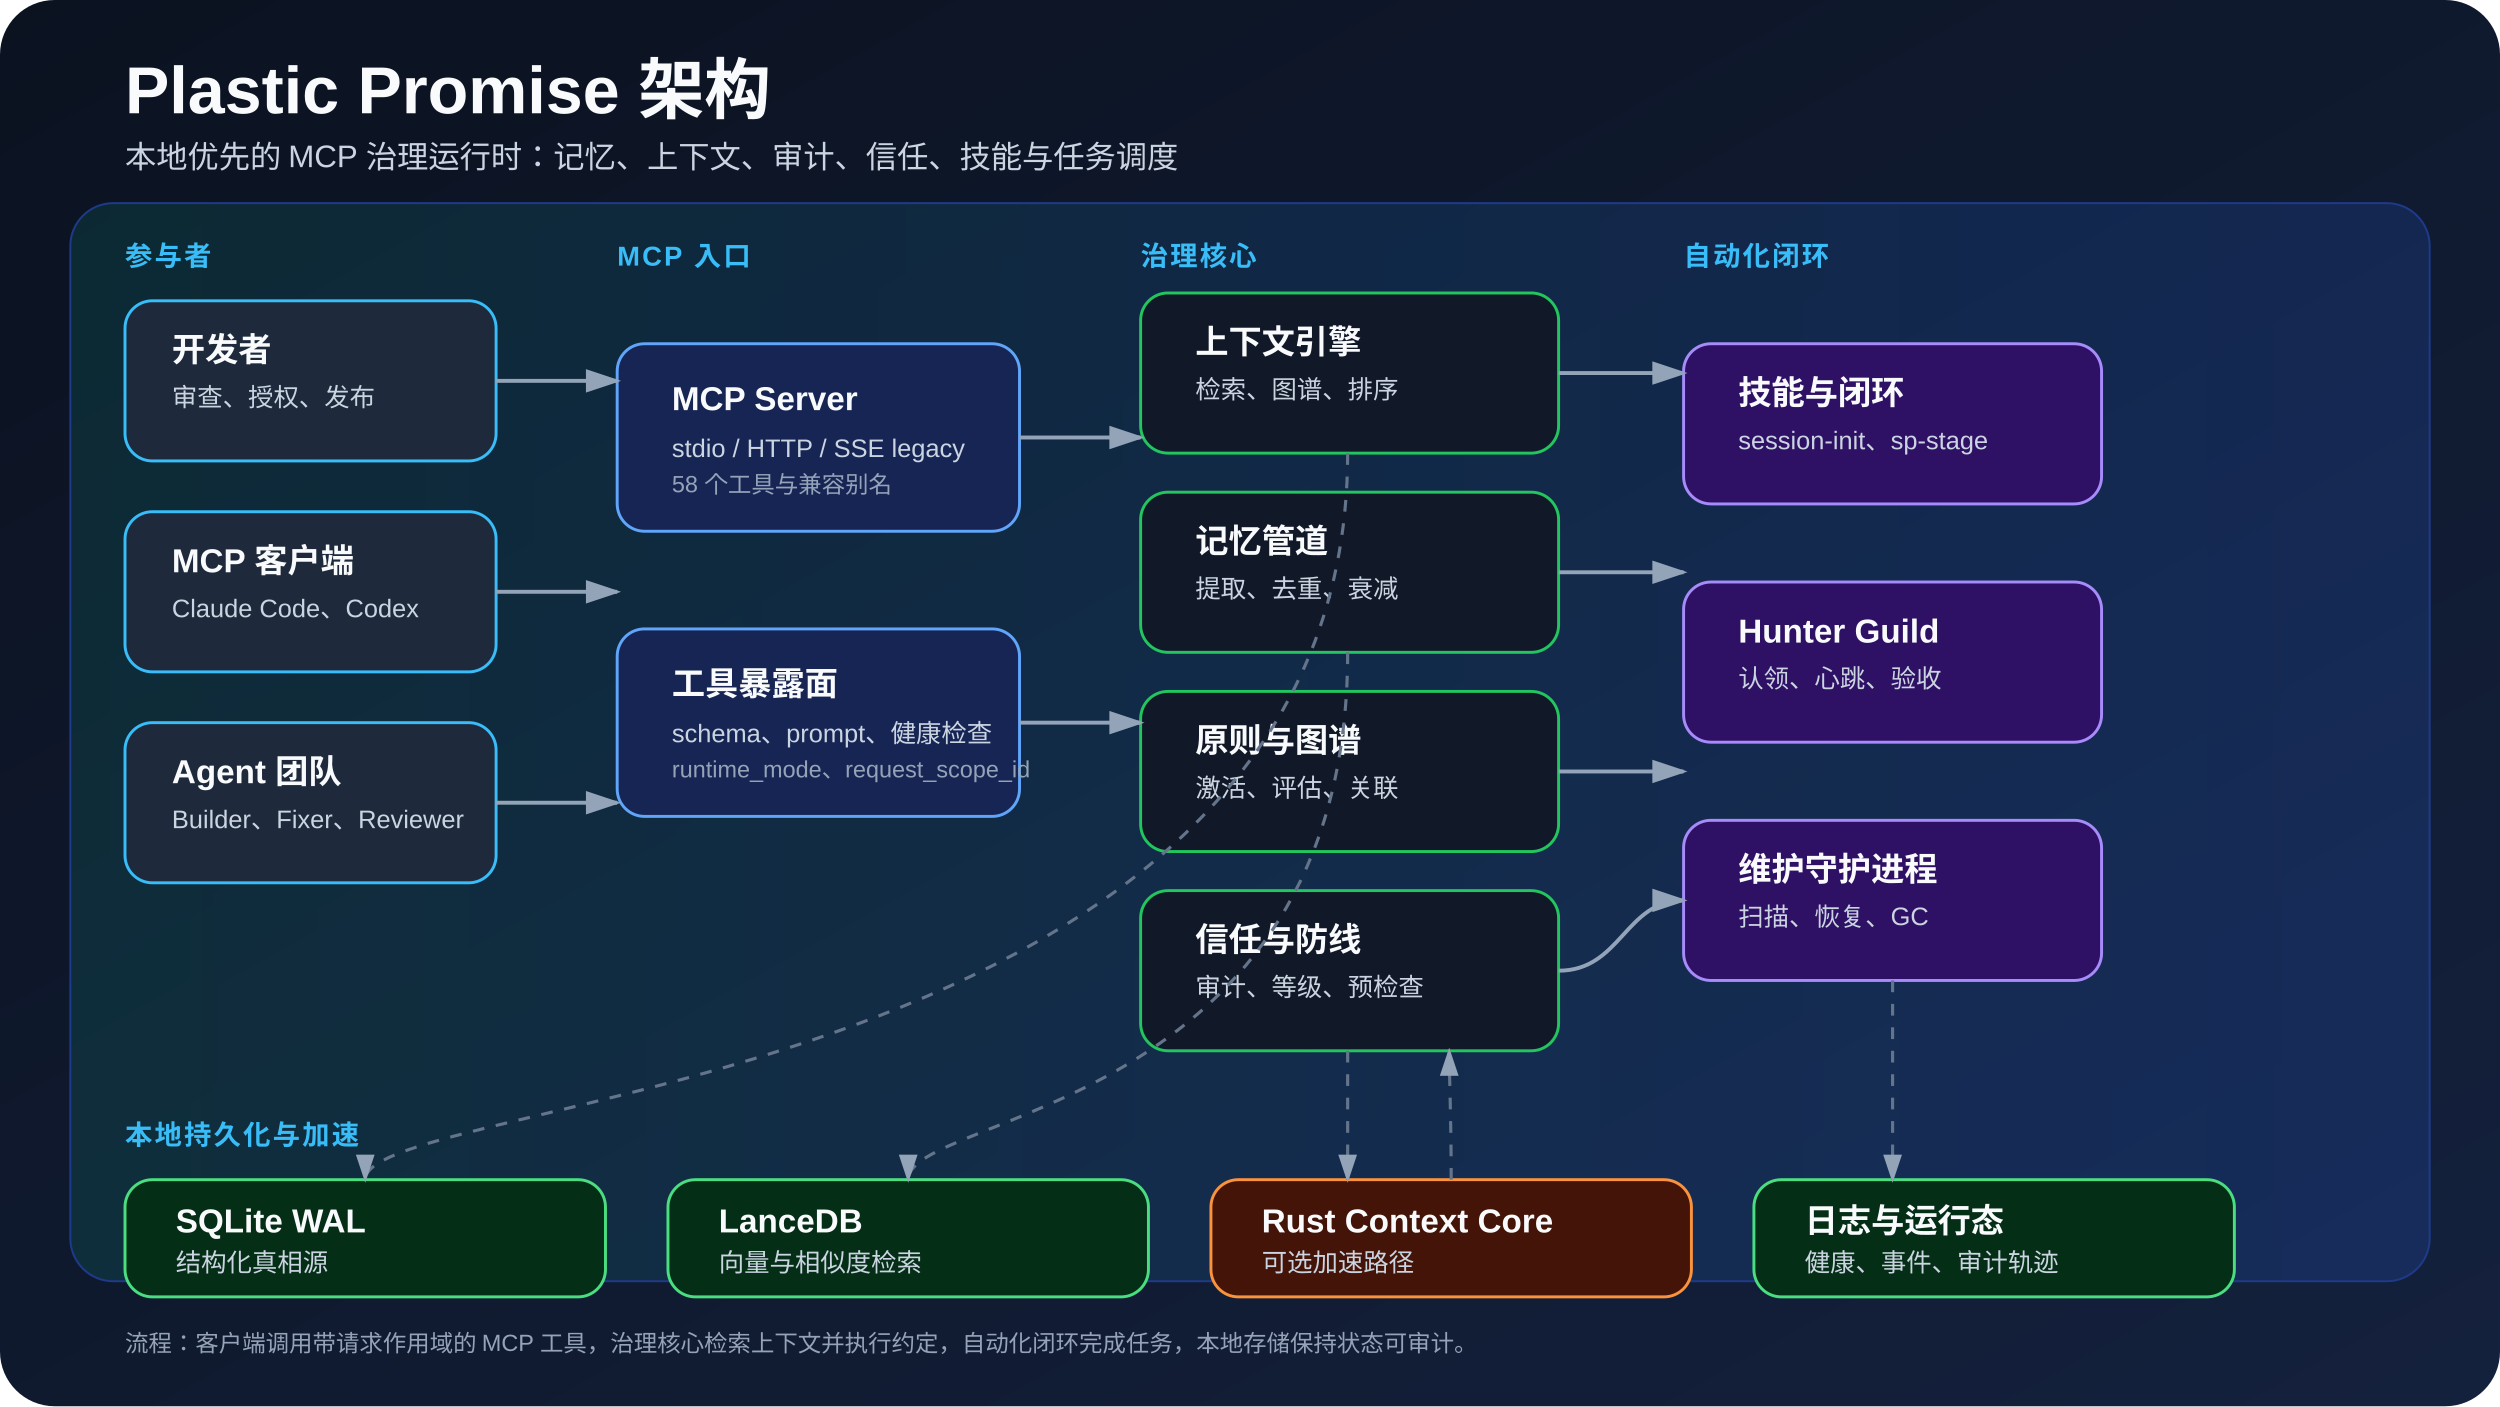
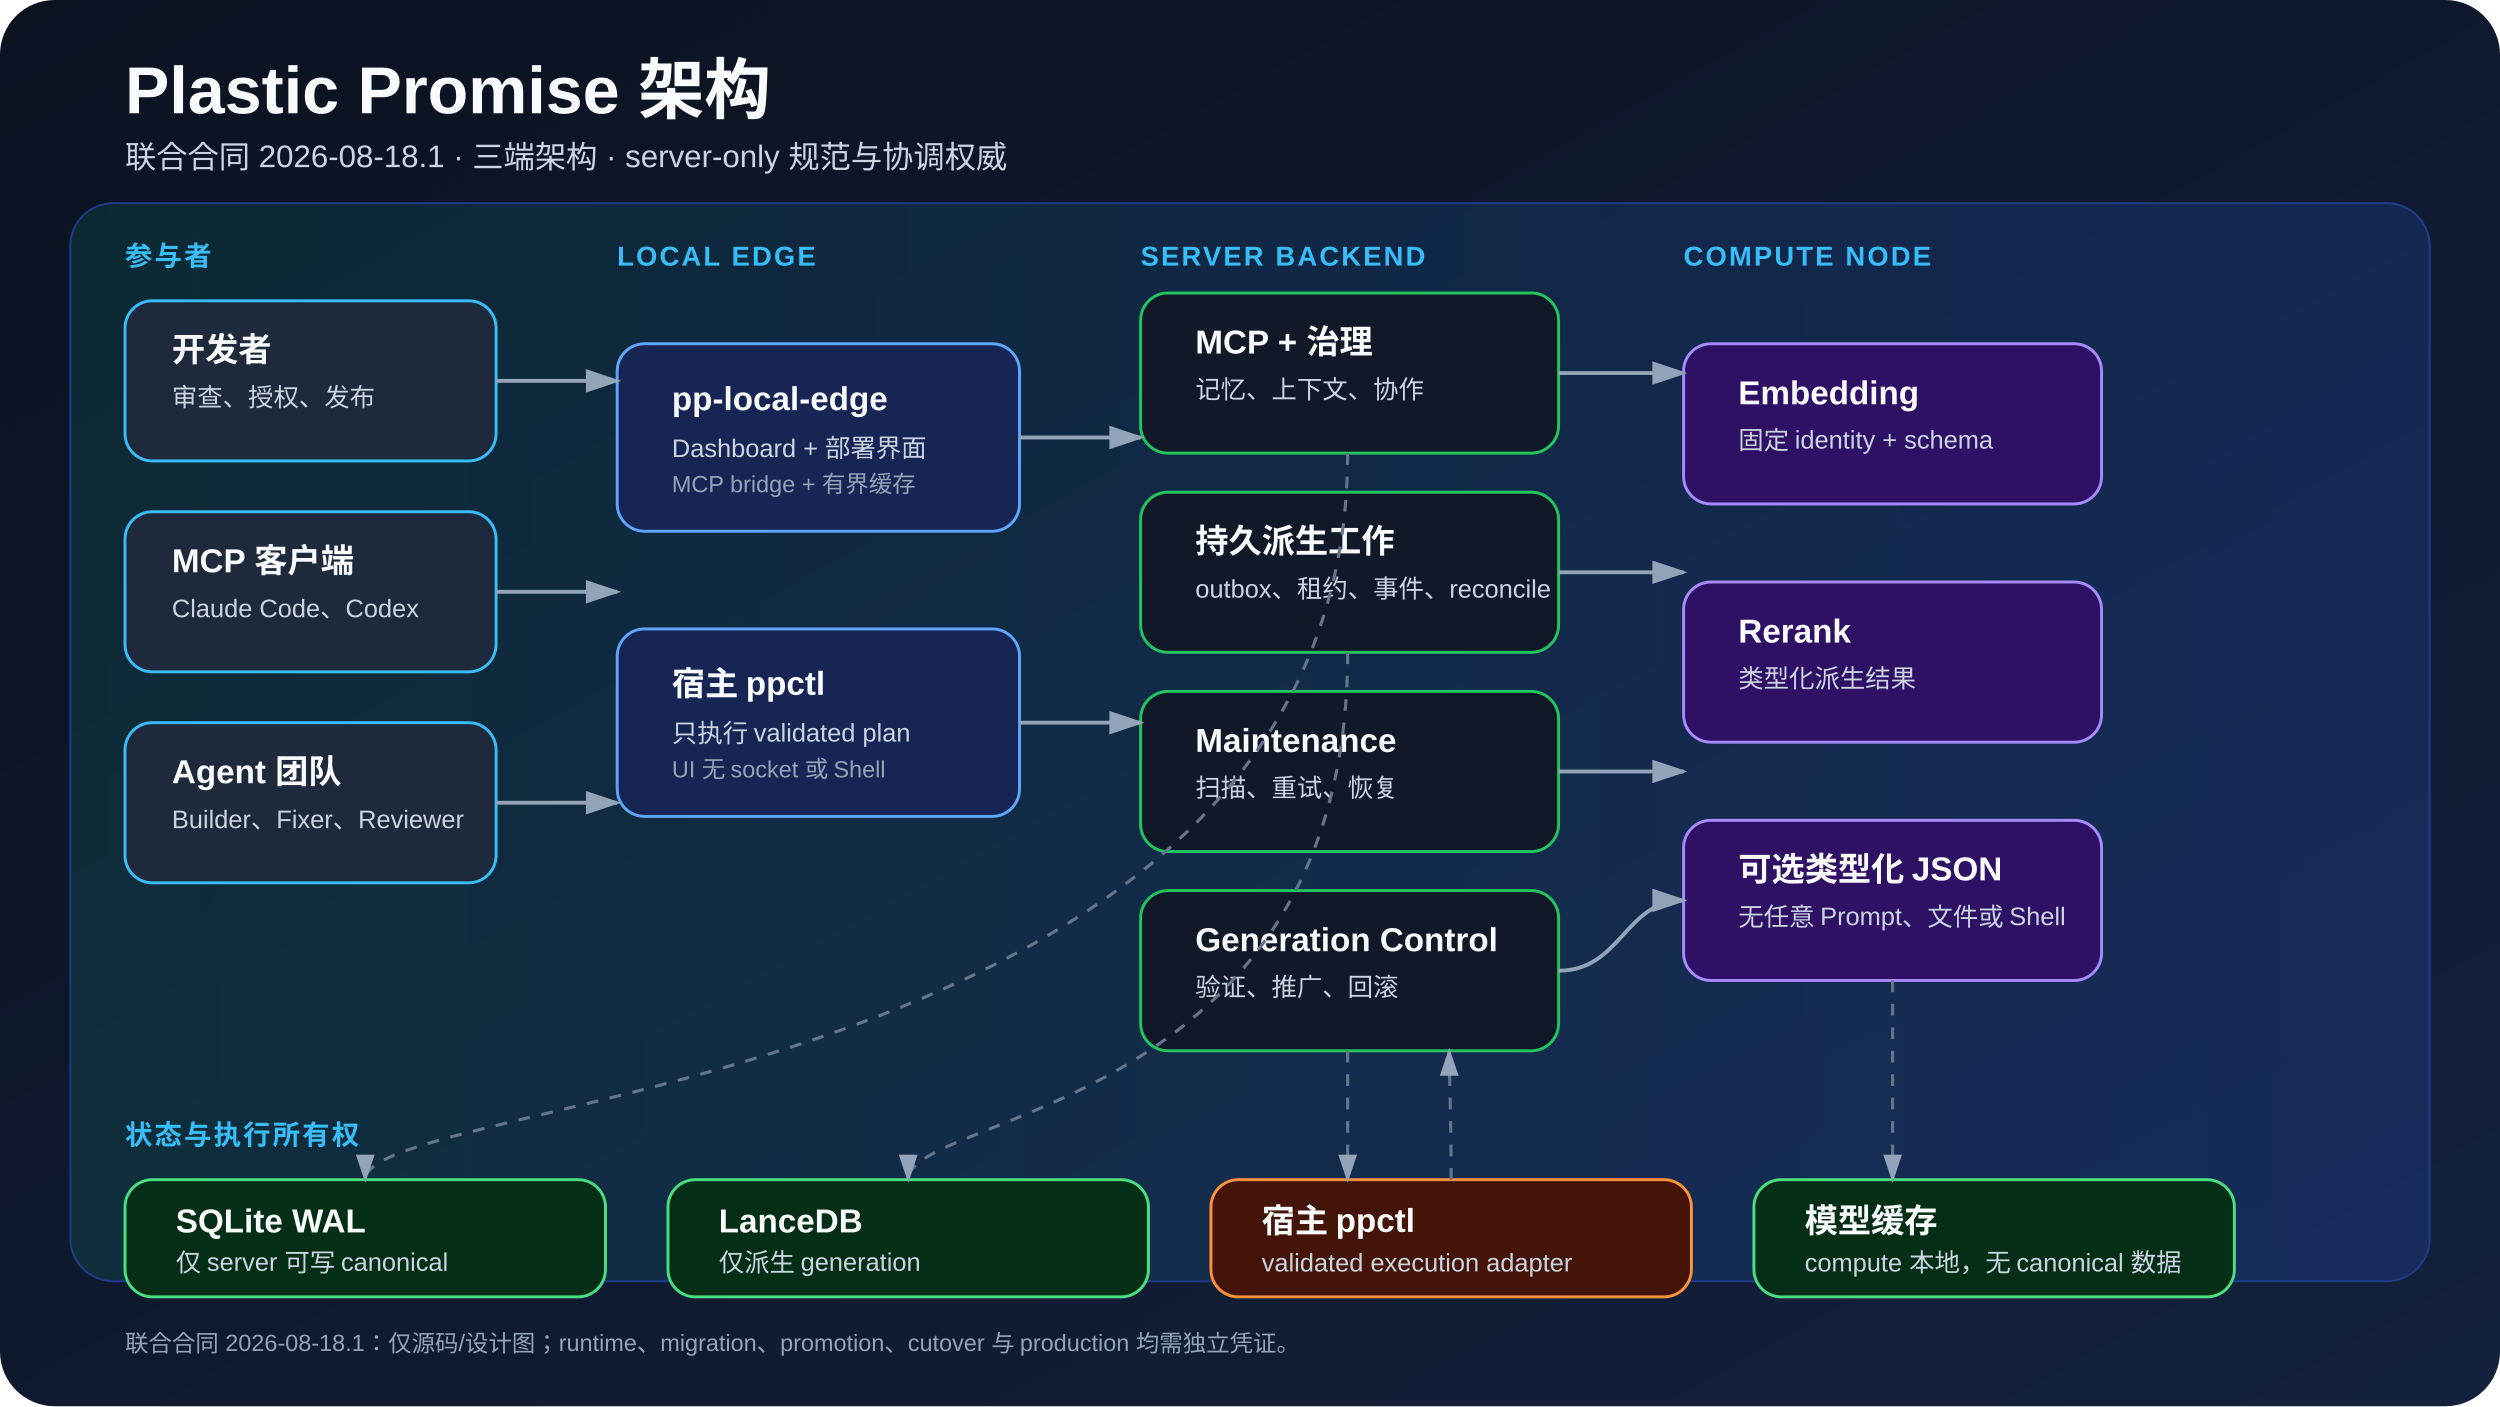
<svg xmlns="http://www.w3.org/2000/svg" width="1280" height="720" viewBox="0 0 1280 720" role="img" aria-labelledby="title desc">
  <defs>
    <linearGradient id="bg" x1="0" x2="1" y1="0" y2="1">
      <stop offset="0" stop-color="#0b1220" />
      <stop offset="1" stop-color="#14213d" />
    </linearGradient>
    <linearGradient id="band" x1="0" x2="1">
      <stop offset="0" stop-color="#0f766e" stop-opacity="0.22" />
      <stop offset="1" stop-color="#2563eb" stop-opacity="0.18" />
    </linearGradient>
    <marker id="arrow" markerWidth="10" markerHeight="10" refX="8" refY="3" orient="auto" markerUnits="strokeWidth">
      <path d="M0,0 L0,6 L9,3 z" fill="#93a4b8" />
    </marker>
    <style>
      .title{font:700 34px system-ui,-apple-system,Segoe UI,Microsoft YaHei,SimHei,Arial,sans-serif;fill:#f8fafc}
      .subtitle{font:400 16px system-ui,-apple-system,Segoe UI,Microsoft YaHei,SimHei,Arial,sans-serif;fill:#cbd5e1}
      .layer{font:700 14px system-ui,-apple-system,Segoe UI,Microsoft YaHei,SimHei,Arial,sans-serif;fill:#38bdf8;letter-spacing:.08em}
      .label{font:700 17px system-ui,-apple-system,Segoe UI,Microsoft YaHei,SimHei,Arial,sans-serif;fill:#f8fafc}
      .small{font:400 13px system-ui,-apple-system,Segoe UI,Microsoft YaHei,SimHei,Arial,sans-serif;fill:#cbd5e1}
      .tiny{font:400 12px system-ui,-apple-system,Segoe UI,Microsoft YaHei,SimHei,Arial,sans-serif;fill:#94a3b8}
      .panel{fill:#0f172a;stroke:#334155;stroke-width:1.2}
      .actor{fill:#1e293b;stroke:#38bdf8;stroke-width:1.5}
      .entry{fill:#172554;stroke:#60a5fa;stroke-width:1.5}
      .core{fill:#111827;stroke:#22c55e;stroke-width:1.5}
      .loop{fill:#2e1065;stroke:#a78bfa;stroke-width:1.5}
      .store{fill:#052e16;stroke:#4ade80;stroke-width:1.5}
      .rust{fill:#431407;stroke:#fb923c;stroke-width:1.5}
      .arrow{stroke:#93a4b8;stroke-width:2;fill:none;marker-end:url(#arrow)}
      .softArrow{stroke:#64748b;stroke-width:1.6;stroke-dasharray:6 6;fill:none;marker-end:url(#arrow)}
    </style>
  </defs>
  <rect width="1280" height="720" rx="28" fill="url(#bg)" />
  <rect x="36" y="104" width="1208" height="552" rx="22" fill="url(#band)" stroke="#1e3a8a" stroke-width="1" />
  <text x="64" y="58" class="title">Plastic Promise 架构</text>
-   <text x="64" y="86" class="subtitle">本地优先的 MCP 治理运行时：记忆、上下文、审计、信任、技能与任务调度</text>
+   <text x="64" y="86" class="subtitle">联合合同 2026-08-18.1 · 三端架构 · server-only 规范与协调权威</text>
  <text x="64" y="136" class="layer">参与者</text>
  <rect x="64" y="154" width="190" height="82" rx="14" class="actor" />
  <text x="88" y="185" class="label">开发者</text>
  <text x="88" y="208" class="small">审查、授权、发布</text>
  <rect x="64" y="262" width="190" height="82" rx="14" class="actor" />
  <text x="88" y="293" class="label">MCP 客户端</text>
  <text x="88" y="316" class="small">Claude Code、Codex</text>
  <rect x="64" y="370" width="190" height="82" rx="14" class="actor" />
  <text x="88" y="401" class="label">Agent 团队</text>
  <text x="88" y="424" class="small">Builder、Fixer、Reviewer</text>
-   <text x="316" y="136" class="layer">MCP 入口</text>
+   <text x="316" y="136" class="layer">LOCAL EDGE</text>
  <rect x="316" y="176" width="206" height="96" rx="14" class="entry" />
-   <text x="344" y="210" class="label">MCP Server</text>
-   <text x="344" y="234" class="small">stdio / HTTP / SSE legacy</text>
-   <text x="344" y="252" class="tiny">58 个工具与兼容别名</text>
+   <text x="344" y="210" class="label">pp-local-edge</text>
+   <text x="344" y="234" class="small">Dashboard + 部署界面</text>
+   <text x="344" y="252" class="tiny">MCP bridge + 有界缓存</text>
  <rect x="316" y="322" width="206" height="96" rx="14" class="entry" />
-   <text x="344" y="356" class="label">工具暴露面</text>
-   <text x="344" y="380" class="small">schema、prompt、健康检查</text>
-   <text x="344" y="398" class="tiny">runtime_mode、request_scope_id</text>
-   <text x="584" y="136" class="layer">治理核心</text>
+   <text x="344" y="356" class="label">宿主 ppctl</text>
+   <text x="344" y="380" class="small">只执行 validated plan</text>
+   <text x="344" y="398" class="tiny">UI 无 socket 或 Shell</text>
+   <text x="584" y="136" class="layer">SERVER BACKEND</text>
  <rect x="584" y="150" width="214" height="82" rx="14" class="core" />
-   <text x="612" y="181" class="label">上下文引擎</text>
-   <text x="612" y="204" class="small">检索、图谱、排序</text>
+   <text x="612" y="181" class="label">MCP + 治理</text>
+   <text x="612" y="204" class="small">记忆、上下文、协作</text>
  <rect x="584" y="252" width="214" height="82" rx="14" class="core" />
-   <text x="612" y="283" class="label">记忆管道</text>
-   <text x="612" y="306" class="small">提取、去重、衰减</text>
+   <text x="612" y="283" class="label">持久派生工作</text>
+   <text x="612" y="306" class="small">outbox、租约、事件、reconcile</text>
  <rect x="584" y="354" width="214" height="82" rx="14" class="core" />
-   <text x="612" y="385" class="label">原则与图谱</text>
-   <text x="612" y="408" class="small">激活、评估、关联</text>
+   <text x="612" y="385" class="label">Maintenance</text>
+   <text x="612" y="408" class="small">扫描、重试、恢复</text>
  <rect x="584" y="456" width="214" height="82" rx="14" class="core" />
-   <text x="612" y="487" class="label">信任与防线</text>
-   <text x="612" y="510" class="small">审计、等级、预检查</text>
-   <text x="862" y="136" class="layer">自动化闭环</text>
+   <text x="612" y="487" class="label">Generation Control</text>
+   <text x="612" y="510" class="small">验证、推广、回滚</text>
+   <text x="862" y="136" class="layer">COMPUTE NODE</text>
  <rect x="862" y="176" width="214" height="82" rx="14" class="loop" />
-   <text x="890" y="207" class="label">技能与闭环</text>
-   <text x="890" y="230" class="small">session-init、sp-stage</text>
+   <text x="890" y="207" class="label">Embedding</text>
+   <text x="890" y="230" class="small">固定 identity + schema</text>
  <rect x="862" y="298" width="214" height="82" rx="14" class="loop" />
-   <text x="890" y="329" class="label">Hunter Guild</text>
-   <text x="890" y="352" class="small">认领、心跳、验收</text>
+   <text x="890" y="329" class="label">Rerank</text>
+   <text x="890" y="352" class="small">类型化派生结果</text>
  <rect x="862" y="420" width="214" height="82" rx="14" class="loop" />
-   <text x="890" y="451" class="label">维护守护进程</text>
-   <text x="890" y="474" class="small">扫描、恢复、GC</text>
-   <text x="64" y="586" class="layer">本地持久化与加速</text>
+   <text x="890" y="451" class="label">可选类型化 JSON</text>
+   <text x="890" y="474" class="small">无任意 Prompt、文件或 Shell</text>
+   <text x="64" y="586" class="layer">状态与执行所有权</text>
  <rect x="64" y="604" width="246" height="60" rx="14" class="store" />
  <text x="90" y="631" class="label">SQLite WAL</text>
-   <text x="90" y="651" class="small">结构化真相源</text>
+   <text x="90" y="651" class="small">仅 server 可写 canonical</text>
  <rect x="342" y="604" width="246" height="60" rx="14" class="store" />
  <text x="368" y="631" class="label">LanceDB</text>
-   <text x="368" y="651" class="small">向量与相似度检索</text>
+   <text x="368" y="651" class="small">仅派生 generation</text>
  <rect x="620" y="604" width="246" height="60" rx="14" class="rust" />
-   <text x="646" y="631" class="label">Rust Context Core</text>
-   <text x="646" y="651" class="small">可选加速路径</text>
+   <text x="646" y="631" class="label">宿主 ppctl</text>
+   <text x="646" y="651" class="small">validated execution adapter</text>
  <rect x="898" y="604" width="246" height="60" rx="14" class="store" />
-   <text x="924" y="631" class="label">日志与运行态</text>
-   <text x="924" y="651" class="small">健康、事件、审计轨迹</text>
+   <text x="924" y="631" class="label">模型缓存</text>
+   <text x="924" y="651" class="small">compute 本地，无 canonical 数据</text>
  <path class="arrow" d="M254 195 H316" />
  <path class="arrow" d="M254 303 H316" />
  <path class="arrow" d="M254 411 H316" />
  <path class="arrow" d="M522 224 H584" />
  <path class="arrow" d="M522 370 H584" />
  <path class="arrow" d="M798 191 H862" />
  <path class="arrow" d="M798 293 H862" />
  <path class="arrow" d="M798 395 H862" />
  <path class="arrow" d="M798 497 C830 497 832 461 862 461" />
  <path class="softArrow" d="M690 538 V604" />
  <path class="softArrow" d="M690 334 C690 570 465 570 465 604" />
  <path class="softArrow" d="M690 232 C690 560 187 560 187 604" />
  <path class="softArrow" d="M969 502 V604" />
  <path class="softArrow" d="M743 604 C743 570 742 552 742 538" />
-   <text x="64" y="692" class="tiny">流程：客户端调用带请求作用域的 MCP 工具，治理核心检索上下文并执行约定，自动化闭环完成任务，本地存储保持状态可审计。</text>
+   <text x="64" y="692" class="tiny">联合合同 2026-08-18.1：仅源码/设计图；runtime、migration、promotion、cutover 与 production 均需独立凭证。</text>
</svg>
